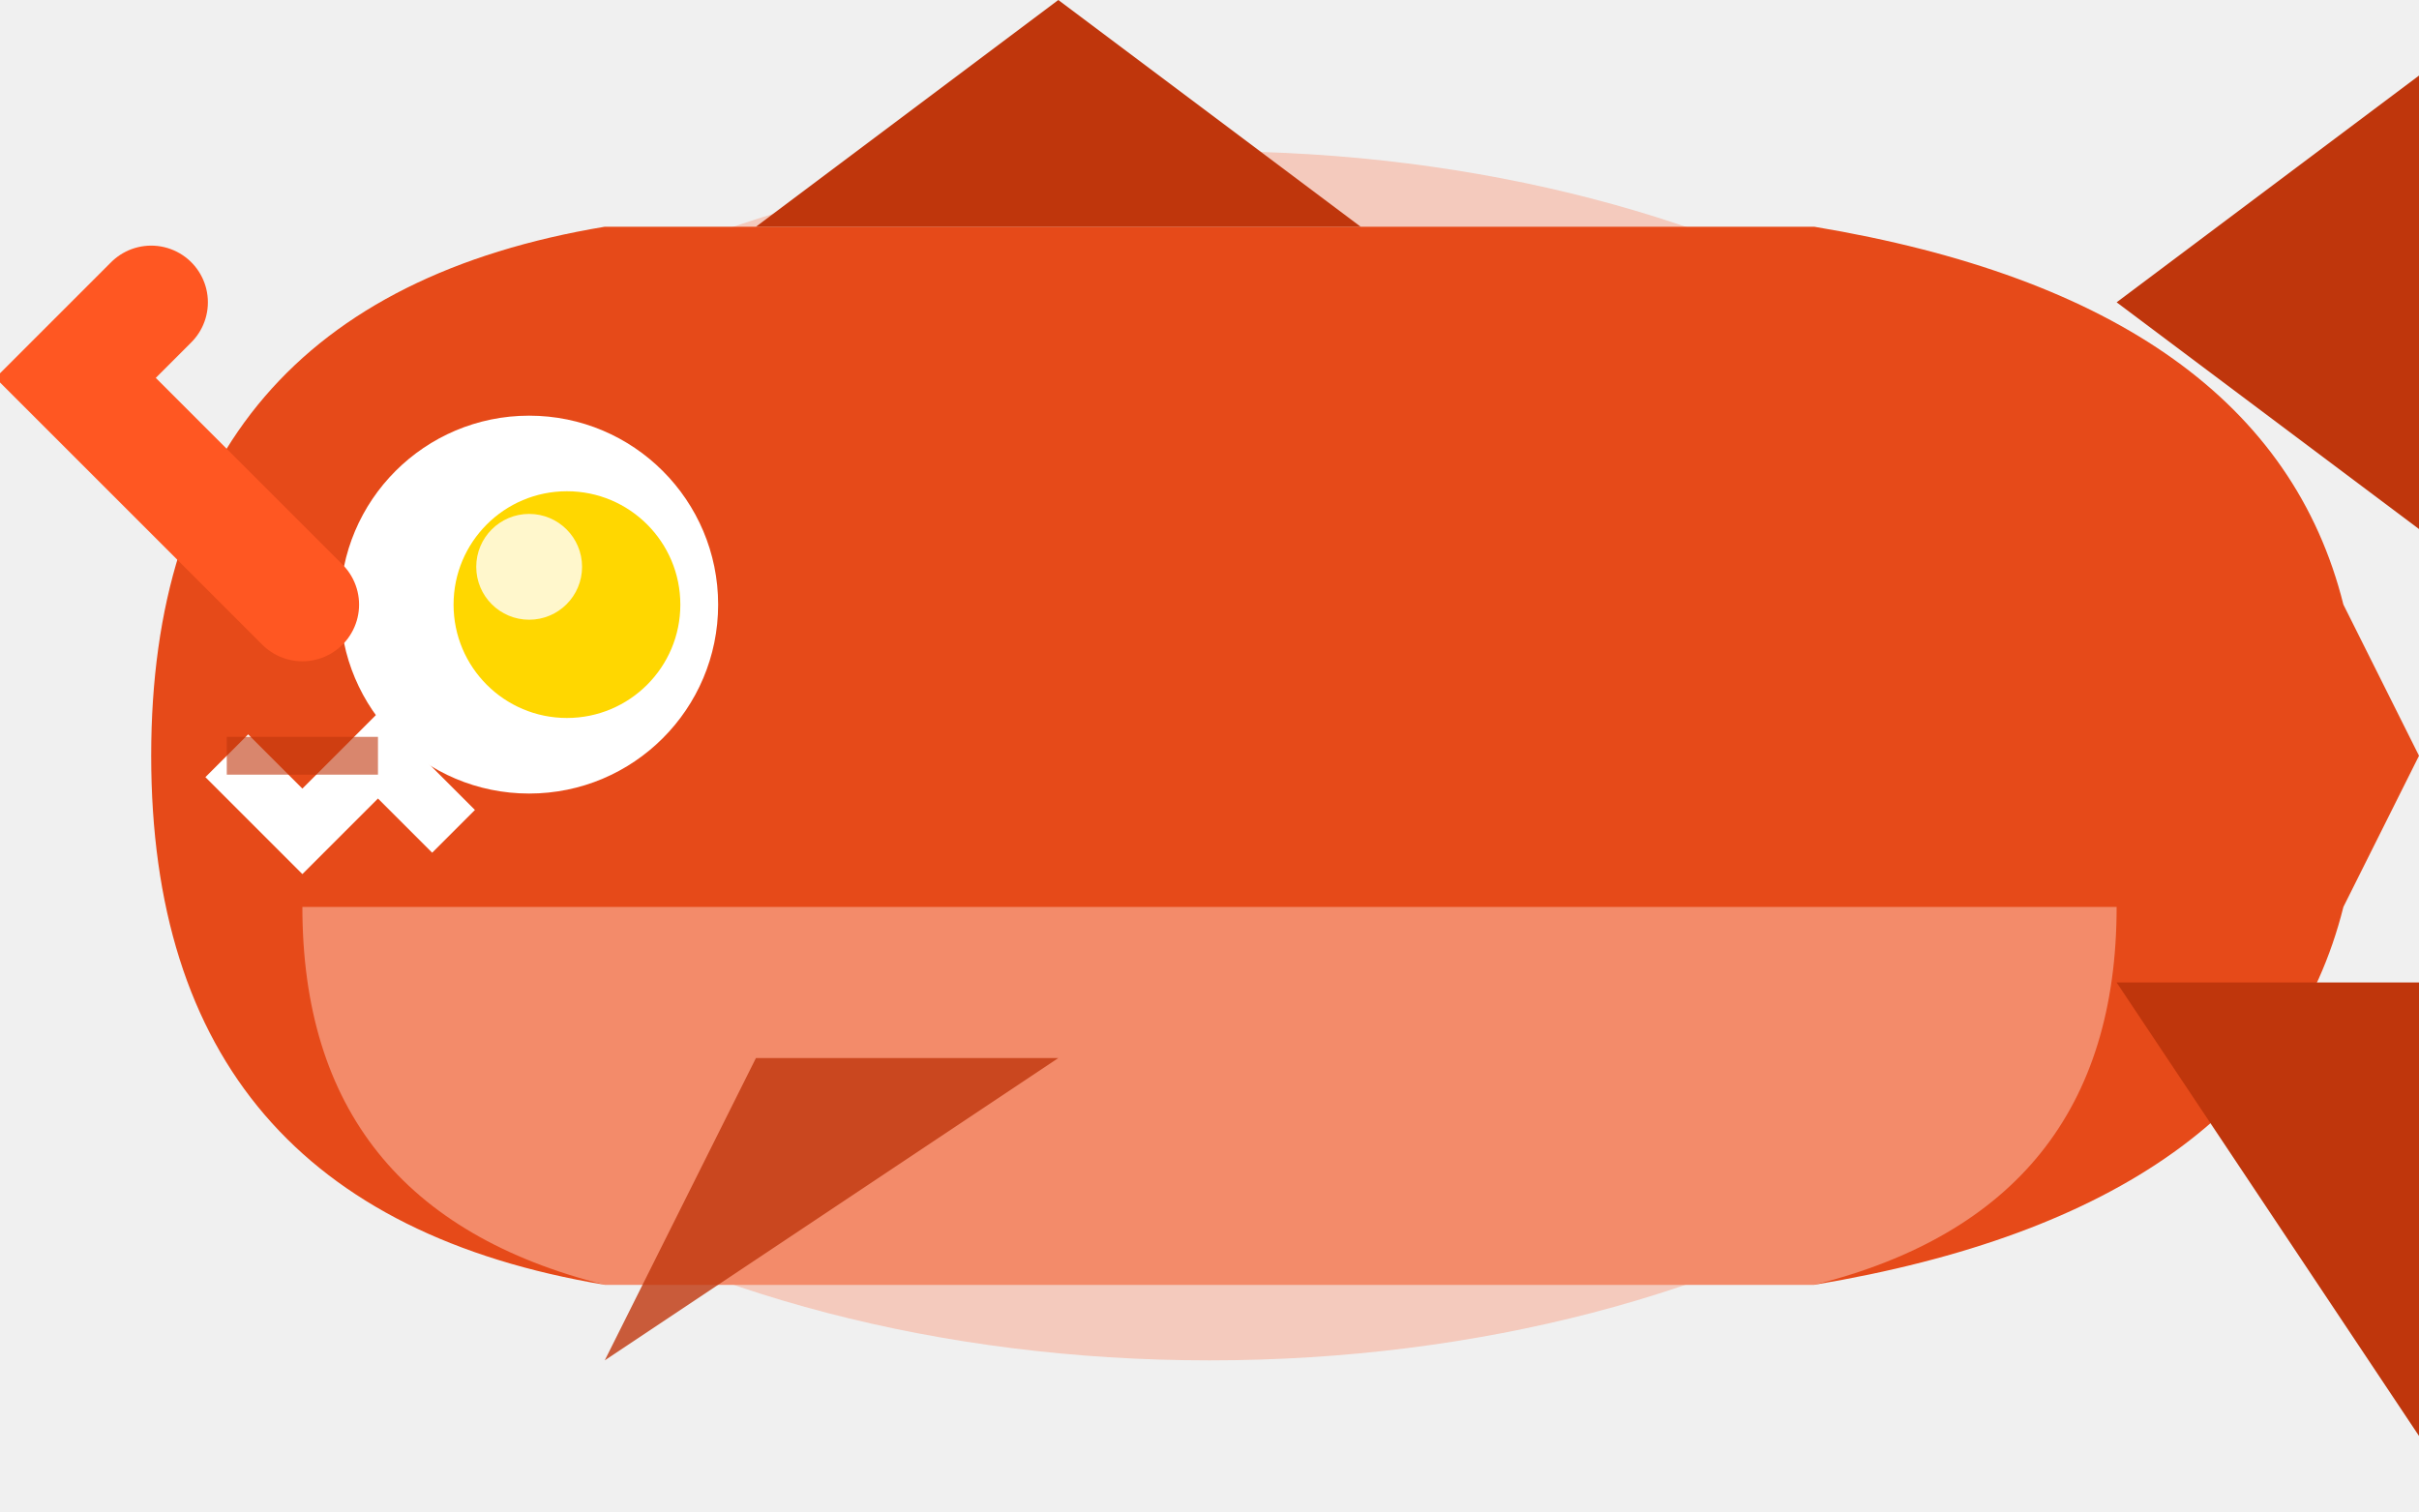
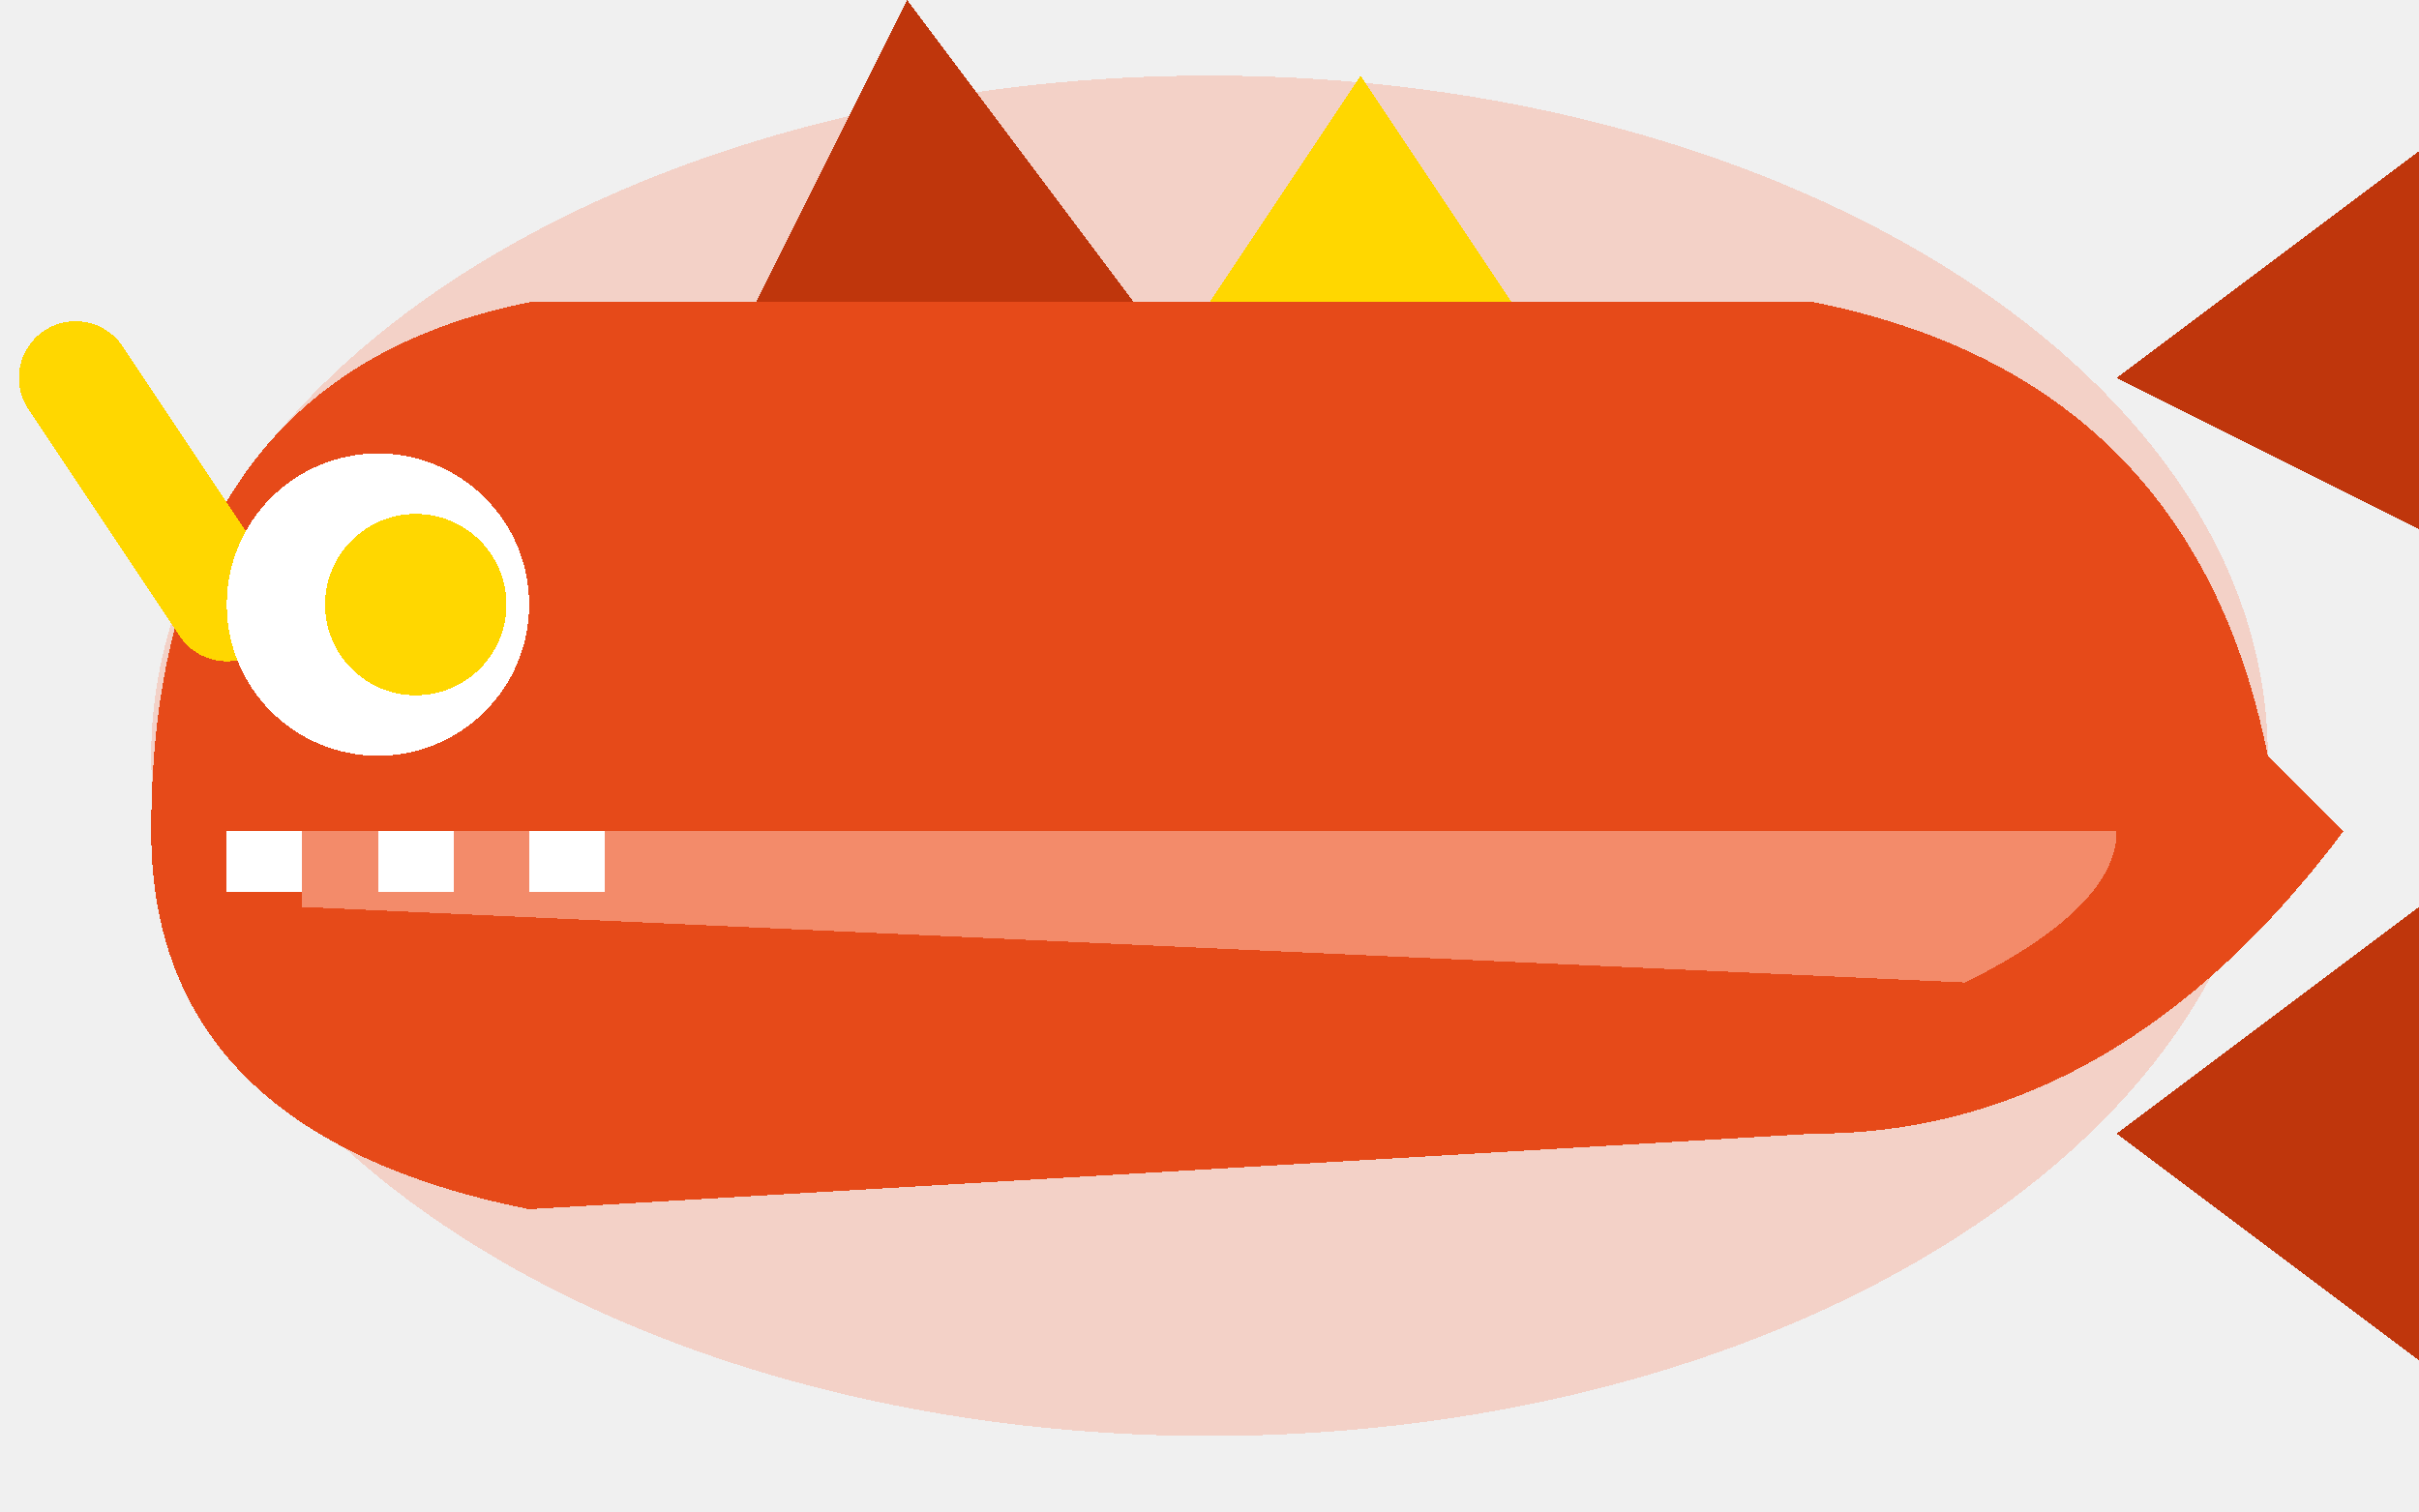
- <svg xmlns="http://www.w3.org/2000/svg" viewBox="0 0 32 20" width="64" height="40">
-   <ellipse cx="16" cy="10" rx="13" ry="8" fill="#FF5722" opacity="0.25">
-     <animate attributeName="opacity" values="0.15;0.35;0.15" dur="2s" repeatCount="indefinite" />
+ <svg xmlns="http://www.w3.org/2000/svg" viewBox="0 0 32 20" width="64" height="40" shape-rendering="crispEdges">
+   <ellipse cx="16" cy="10" rx="14" ry="9" fill="#FF5722" opacity="0.2">
+     <animate attributeName="opacity" values="0.1;0.3;0.1" dur="1.5s" repeatCount="indefinite" />
  </ellipse>
-   <path d="M2,10 Q2,4 8,3 L24,3 Q30,4 31,8 L32,10 L31,12 Q30,16 24,17 L8,17 Q2,16 2,10 Z" fill="#E64A19" />
-   <path d="M4,12 L28,12 Q28,16 24,17 L8,17 Q4,16 4,12 Z" fill="#FFCCBC" opacity="0.5" />
-   <path d="M28,4 L32,1 L32,7 Z" fill="#BF360C" />
-   <path d="M28,13 L32,19 L32,13 Z" fill="#BF360C" />
-   <path d="M10,3 L14,0 L18,3 Z" fill="#BF360C" />
-   <path d="M10,14 L8,18 L14,14 Z" fill="#BF360C" opacity="0.8" />
-   <circle cx="7" cy="8" r="2.5" fill="white" />
-   <circle cx="7.5" cy="8" r="1.5" fill="#FFD700" />
-   <circle cx="7" cy="7.5" r="0.7" fill="white" opacity="0.8" />
-   <path d="M3,10 L4,11 L5,10 L6,11" fill="none" stroke="white" stroke-width="0.8" />
-   <path d="M4,8 L1,5 L2,4" fill="none" stroke="#FF5722" stroke-width="1.5" stroke-linecap="round" />
-   <line x1="3" y1="10" x2="5" y2="10" stroke="#BF360C" stroke-width="0.5" opacity="0.6" />
+   <path d="M2,11 Q2,5 7,4 L24,4 Q29,5 30,10 L31,11 Q28,15 24,15 L7,16 Q2,15 2,11 Z" fill="#E64A19" />
+   <path d="M4,12 L26,13 Q28,12 28,11 L4,11 Z" fill="#FFCCBC" opacity="0.5" />
+   <path d="M28,5 L32,2 L32,7 Z" fill="#BF360C" />
+   <path d="M28,15 L32,18 L32,12 Z" fill="#BF360C" />
+   <path d="M10,4 L12,0 L15,4 Z" fill="#BF360C" />
+   <path d="M16,4 L18,1 L20,4 Z" fill="#FFD700" />
+   <line x1="3" y1="8" x2="1" y2="5" stroke="#FFD700" stroke-width="1.5" stroke-linecap="round" />
+   <rect x="3" y="11" width="1" height="0.8" fill="white" />
+   <rect x="5" y="11" width="1" height="0.8" fill="white" />
+   <rect x="7" y="11" width="1" height="0.8" fill="white" />
+   <circle cx="5" cy="8" r="2" fill="white" />
+   <circle cx="5.5" cy="8" r="1.2" fill="#FFD700" />
</svg>
